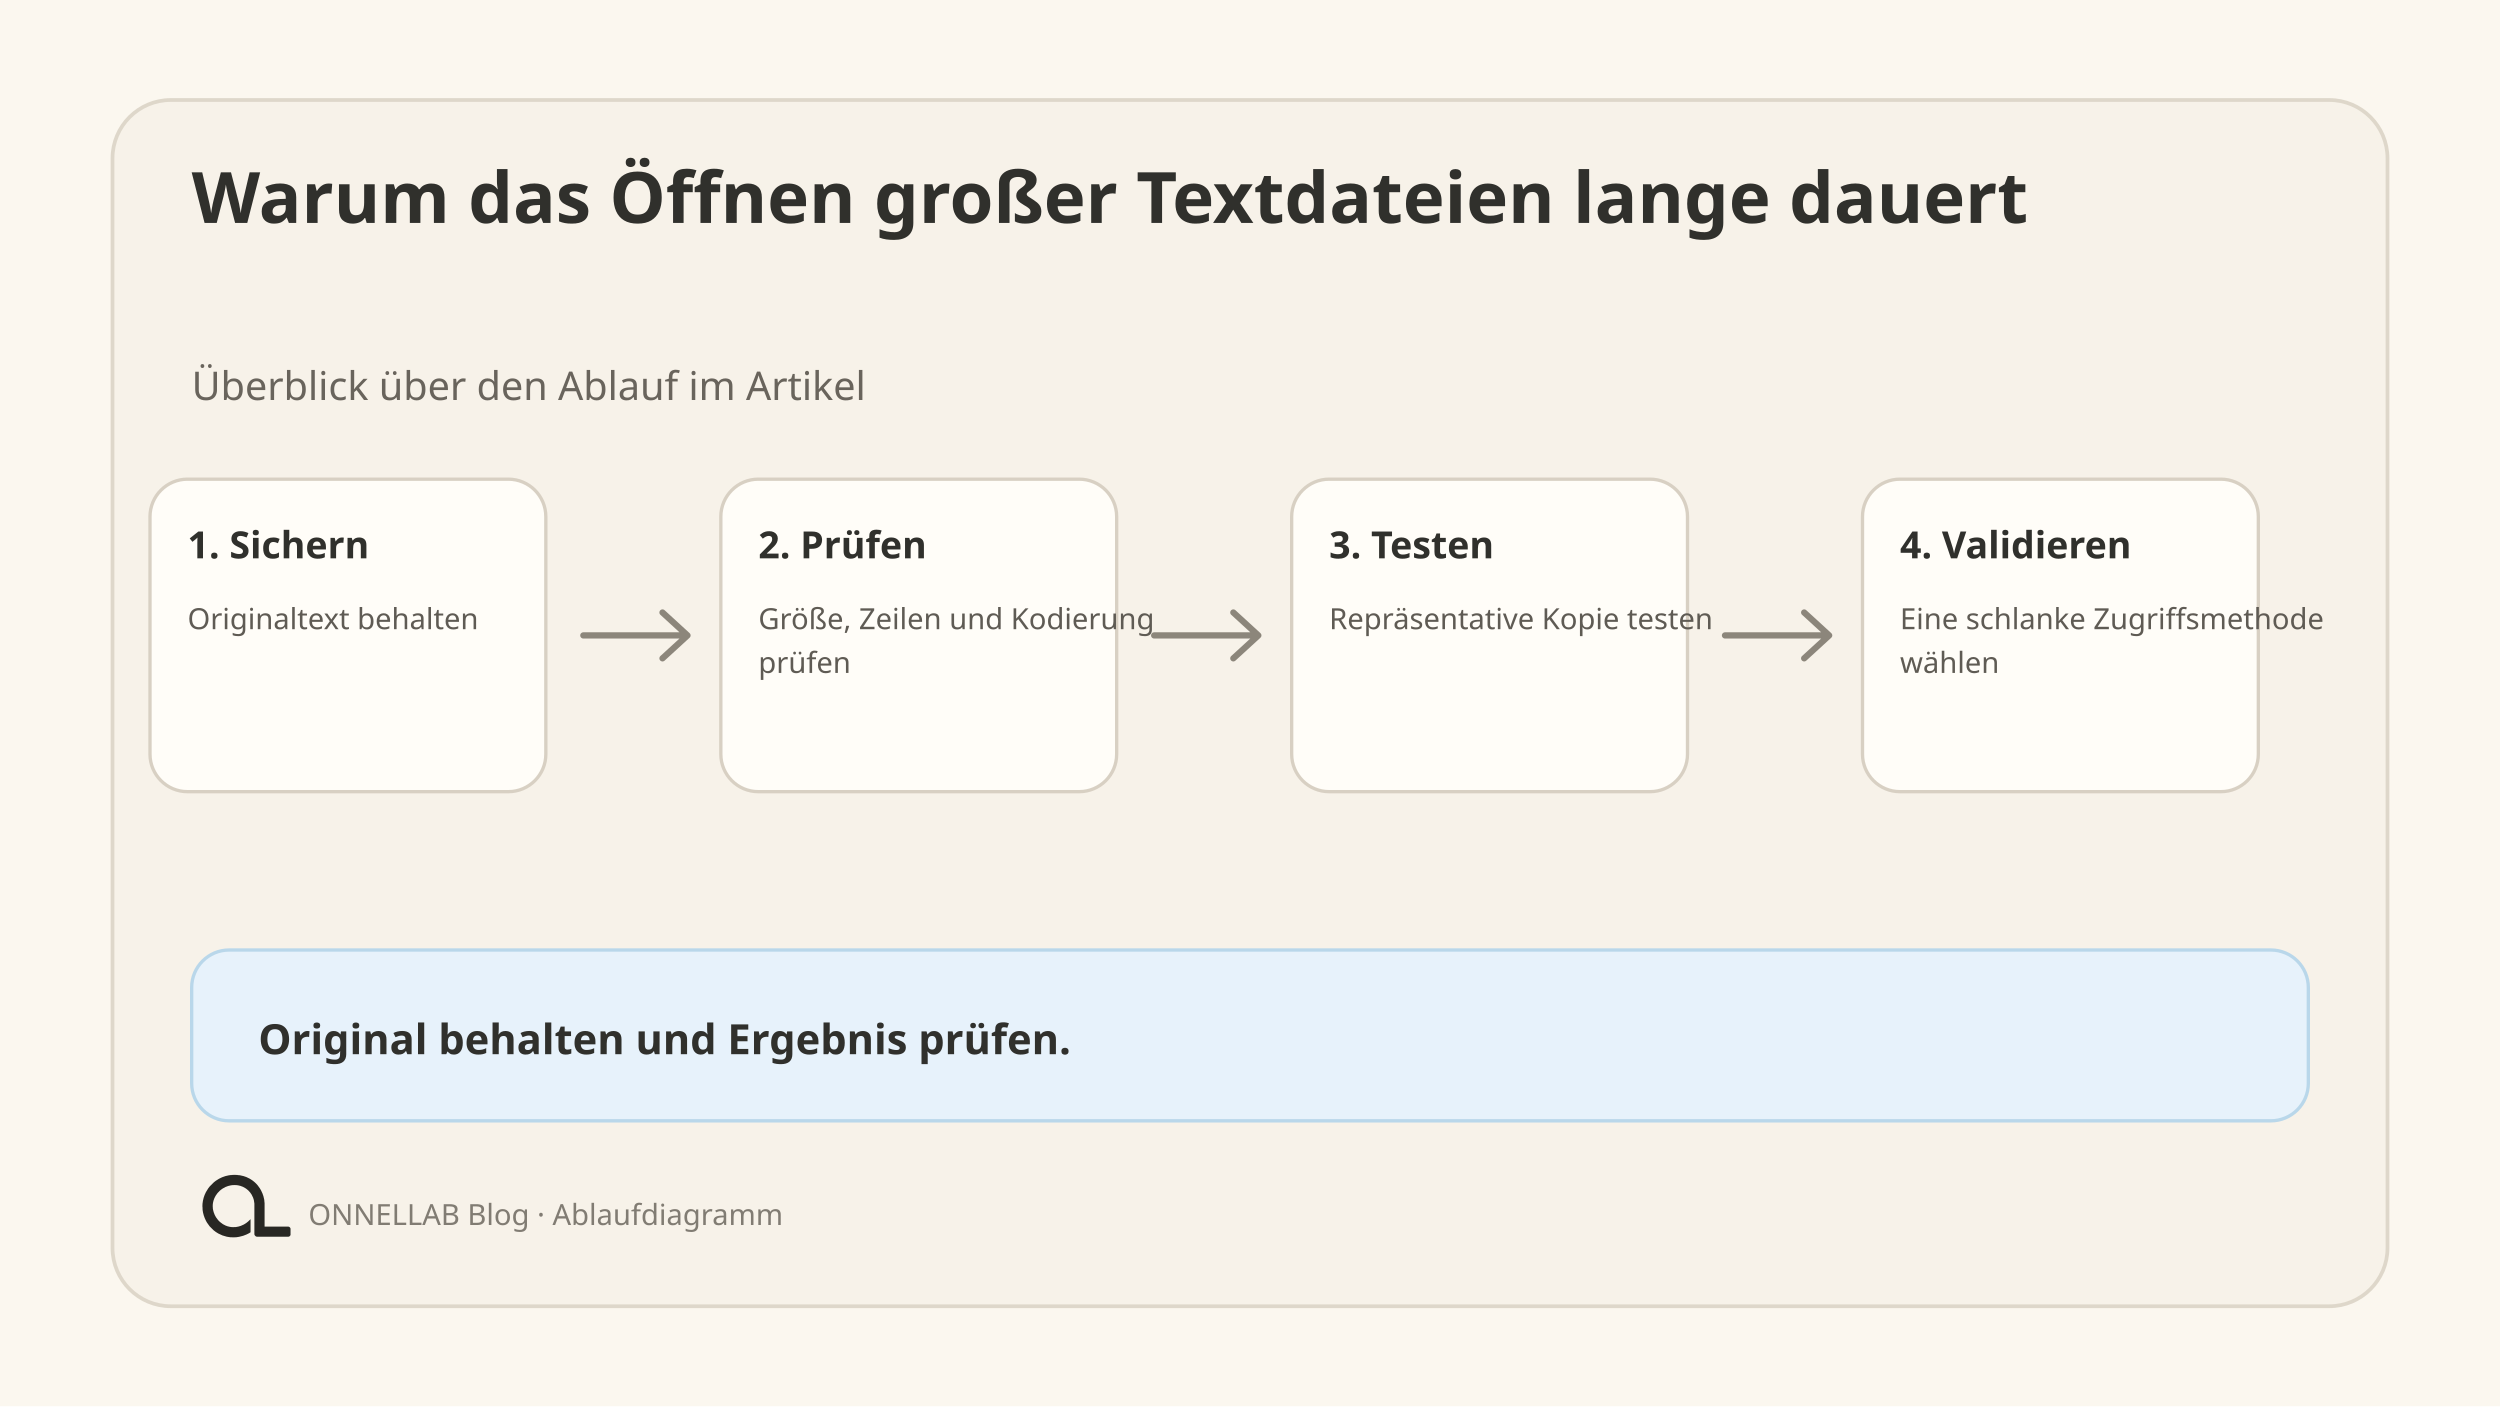
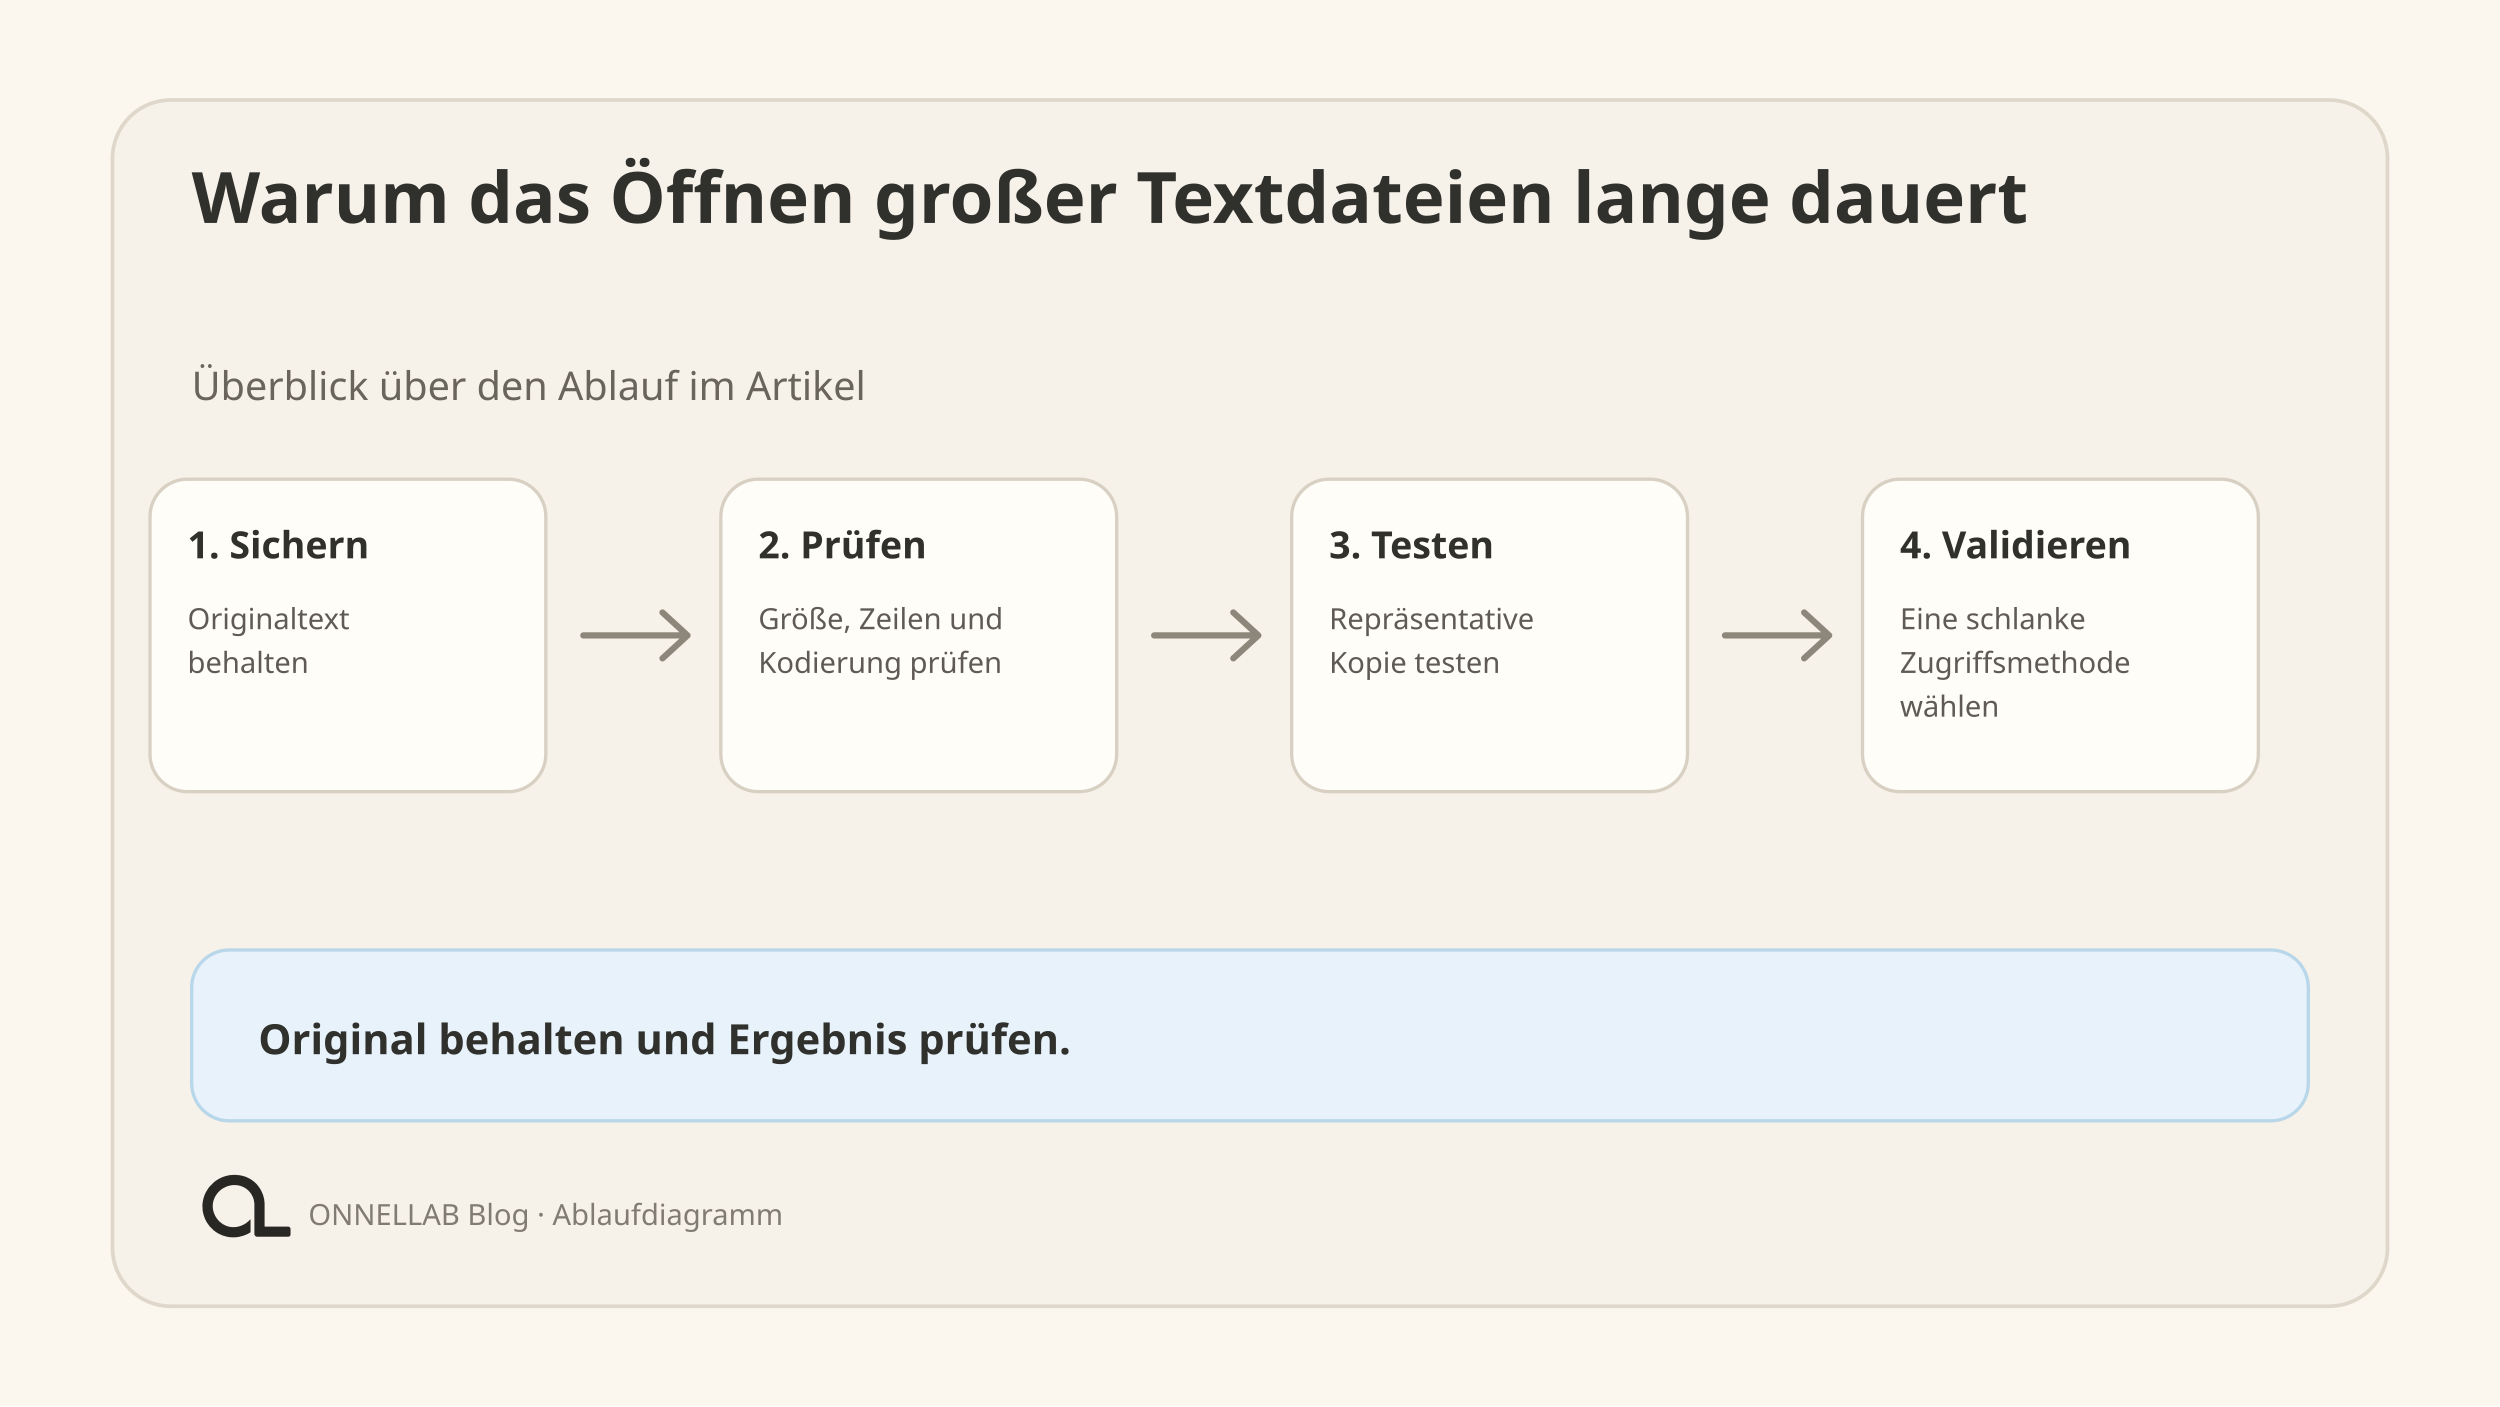
<svg xmlns="http://www.w3.org/2000/svg" xml:lang="de" width="1200" height="675" viewBox="0 0 1200 675" role="img" aria-labelledby="title desc" font-family="Noto Sans, Noto Sans, DejaVu Sans, sans-serif">
  <rect width="1200" height="675" fill="#fbf7ef" />
  <rect x="54" y="48" width="1092" height="579" rx="28" fill="#f7f2e9" stroke="#ded7ca" stroke-width="1.8" />
  <text fill="#30302c" font-size="34" font-weight="680">
    <tspan x="92" y="107">Warum das Öffnen großer Textdateien lange dauert</tspan>
  </text>
  <text fill="#69645c" font-size="19" font-weight="400">
    <tspan x="92" y="192">Überblick über den Ablauf im Artikel</tspan>
  </text>
  <g transform="translate(72 230)">
    <rect width="190" height="150" rx="18" fill="#fffdf8" stroke="#d8d0c3" stroke-width="1.6" />
    <text fill="#30302c" font-size="18" font-weight="650">
      <tspan x="18" y="38">1. Sichern</tspan>
    </text>
    <text fill="#5f5b54" font-size="14" font-weight="400">
-       <tspan x="18" y="72">Originaltext behalten</tspan>
+       <tspan x="18" y="72">Originaltext </tspan>
+       <tspan x="18" y="93">behalten</tspan>
    </text>
  </g>
  <g transform="translate(346 230)">
    <rect width="190" height="150" rx="18" fill="#fffdf8" stroke="#d8d0c3" stroke-width="1.6" />
    <text fill="#30302c" font-size="18" font-weight="650">
      <tspan x="18" y="38">2. Prüfen</tspan>
    </text>
    <text fill="#5f5b54" font-size="14" font-weight="400">
-       <tspan x="18" y="72">Größe, Zeilen und Kodierung</tspan>
-       <tspan x="18" y="93">prüfen</tspan>
+       <tspan x="18" y="72">Größe, Zeilen und </tspan>
+       <tspan x="18" y="93">Kodierung prüfen</tspan>
    </text>
  </g>
  <g transform="translate(620 230)">
    <rect width="190" height="150" rx="18" fill="#fffdf8" stroke="#d8d0c3" stroke-width="1.6" />
    <text fill="#30302c" font-size="18" font-weight="650">
      <tspan x="18" y="38">3. Testen</tspan>
    </text>
    <text fill="#5f5b54" font-size="14" font-weight="400">
-       <tspan x="18" y="72">Repräsentative Kopie testen</tspan>
+       <tspan x="18" y="72">Repräsentative </tspan>
+       <tspan x="18" y="93">Kopie testen</tspan>
    </text>
  </g>
  <g transform="translate(894 230)">
    <rect width="190" height="150" rx="18" fill="#fffdf8" stroke="#d8d0c3" stroke-width="1.6" />
    <text fill="#30302c" font-size="18" font-weight="650">
      <tspan x="18" y="38">4. Validieren</tspan>
    </text>
    <text fill="#5f5b54" font-size="14" font-weight="400">
-       <tspan x="18" y="72">Eine schlanke Zugriffsmethode</tspan>
-       <tspan x="18" y="93">wählen</tspan>
+       <tspan x="18" y="72">Eine schlanke </tspan>
+       <tspan x="18" y="93">Zugriffsmethode </tspan>
+       <tspan x="18" y="114">wählen</tspan>
    </text>
  </g>
  <path d="M280 305H328m-10-11 12 11-12 11" fill="none" stroke="#8c867b" stroke-width="3" stroke-linecap="round" stroke-linejoin="round" />
  <path d="M554 305H602m-10-11 12 11-12 11" fill="none" stroke="#8c867b" stroke-width="3" stroke-linecap="round" stroke-linejoin="round" />
  <path d="M828 305H876m-10-11 12 11-12 11" fill="none" stroke="#8c867b" stroke-width="3" stroke-linecap="round" stroke-linejoin="round" />
  <rect x="92" y="456" width="1016" height="82" rx="18" fill="#e7f2fb" stroke="#b9d7ea" stroke-width="1.6" />
  <text fill="#30302c" font-size="20" font-weight="650">
    <tspan x="124" y="506">Original behalten und Ergebnis prüfen.</tspan>
  </text>
  <svg x="85" y="548" width="64" height="64" viewBox="0 0 1254 1254">
    <path fill="#282723" d="M 271 475 L 259 501 L 250 527 L 243 556 L 239 584 L 238 611 L 239 612 L 240 642 L 244 667 L 251 694 L 260 719 L 272 745 L 281 761 L 306 796 L 343 833 L 364 849 L 388 864 L 427 882 L 468 894 L 500 899 L 541 900 L 542 899 L 556 899 L 583 895 L 622 885 L 653 873 L 677 861 L 691 852 L 691 729 L 668 751 L 649 766 L 628 779 L 599 792 L 575 799 L 552 803 L 520 804 L 519 803 L 509 803 L 496 801 L 475 796 L 456 789 L 431 776 L 403 755 L 386 738 L 366 711 L 354 689 L 344 663 L 338 639 L 336 625 L 336 612 L 335 611 L 336 587 L 339 569 L 343 553 L 351 531 L 363 508 L 380 484 L 400 463 L 413 452 L 430 440 L 456 426 L 480 417 L 505 411 L 519 409 L 531 409 L 532 408 L 549 408 L 550 409 L 561 409 L 575 411 L 596 416 L 620 425 L 648 441 L 669 458 L 688 479 L 701 498 L 715 527 L 722 549 L 727 582 L 727 872 L 730 880 L 738 889 L 746 893 L 751 894 L 1048 894 L 1058 890 L 1065 882 L 1067 877 L 1067 817 L 1062 807 L 1054 801 L 1047 799 L 824 799 L 823 798 L 823 574 L 822 573 L 820 547 L 812 513 L 803 487 L 790 459 L 779 440 L 759 412 L 744 395 L 727 379 L 708 364 L 683 348 L 652 333 L 626 324 L 591 316 L 568 314 L 567 313 L 552 313 L 551 312 L 550 313 L 549 312 L 514 313 L 513 314 L 504 314 L 484 317 L 454 324 L 423 335 L 394 349 L 364 368 L 346 382 L 307 421 L 293 439 Z" />
  </svg>
  <text fill="#817c73" font-size="14" font-weight="400">
    <tspan x="148" y="588">ONNELLAB Blog · Ablaufdiagramm</tspan>
  </text>
</svg>
